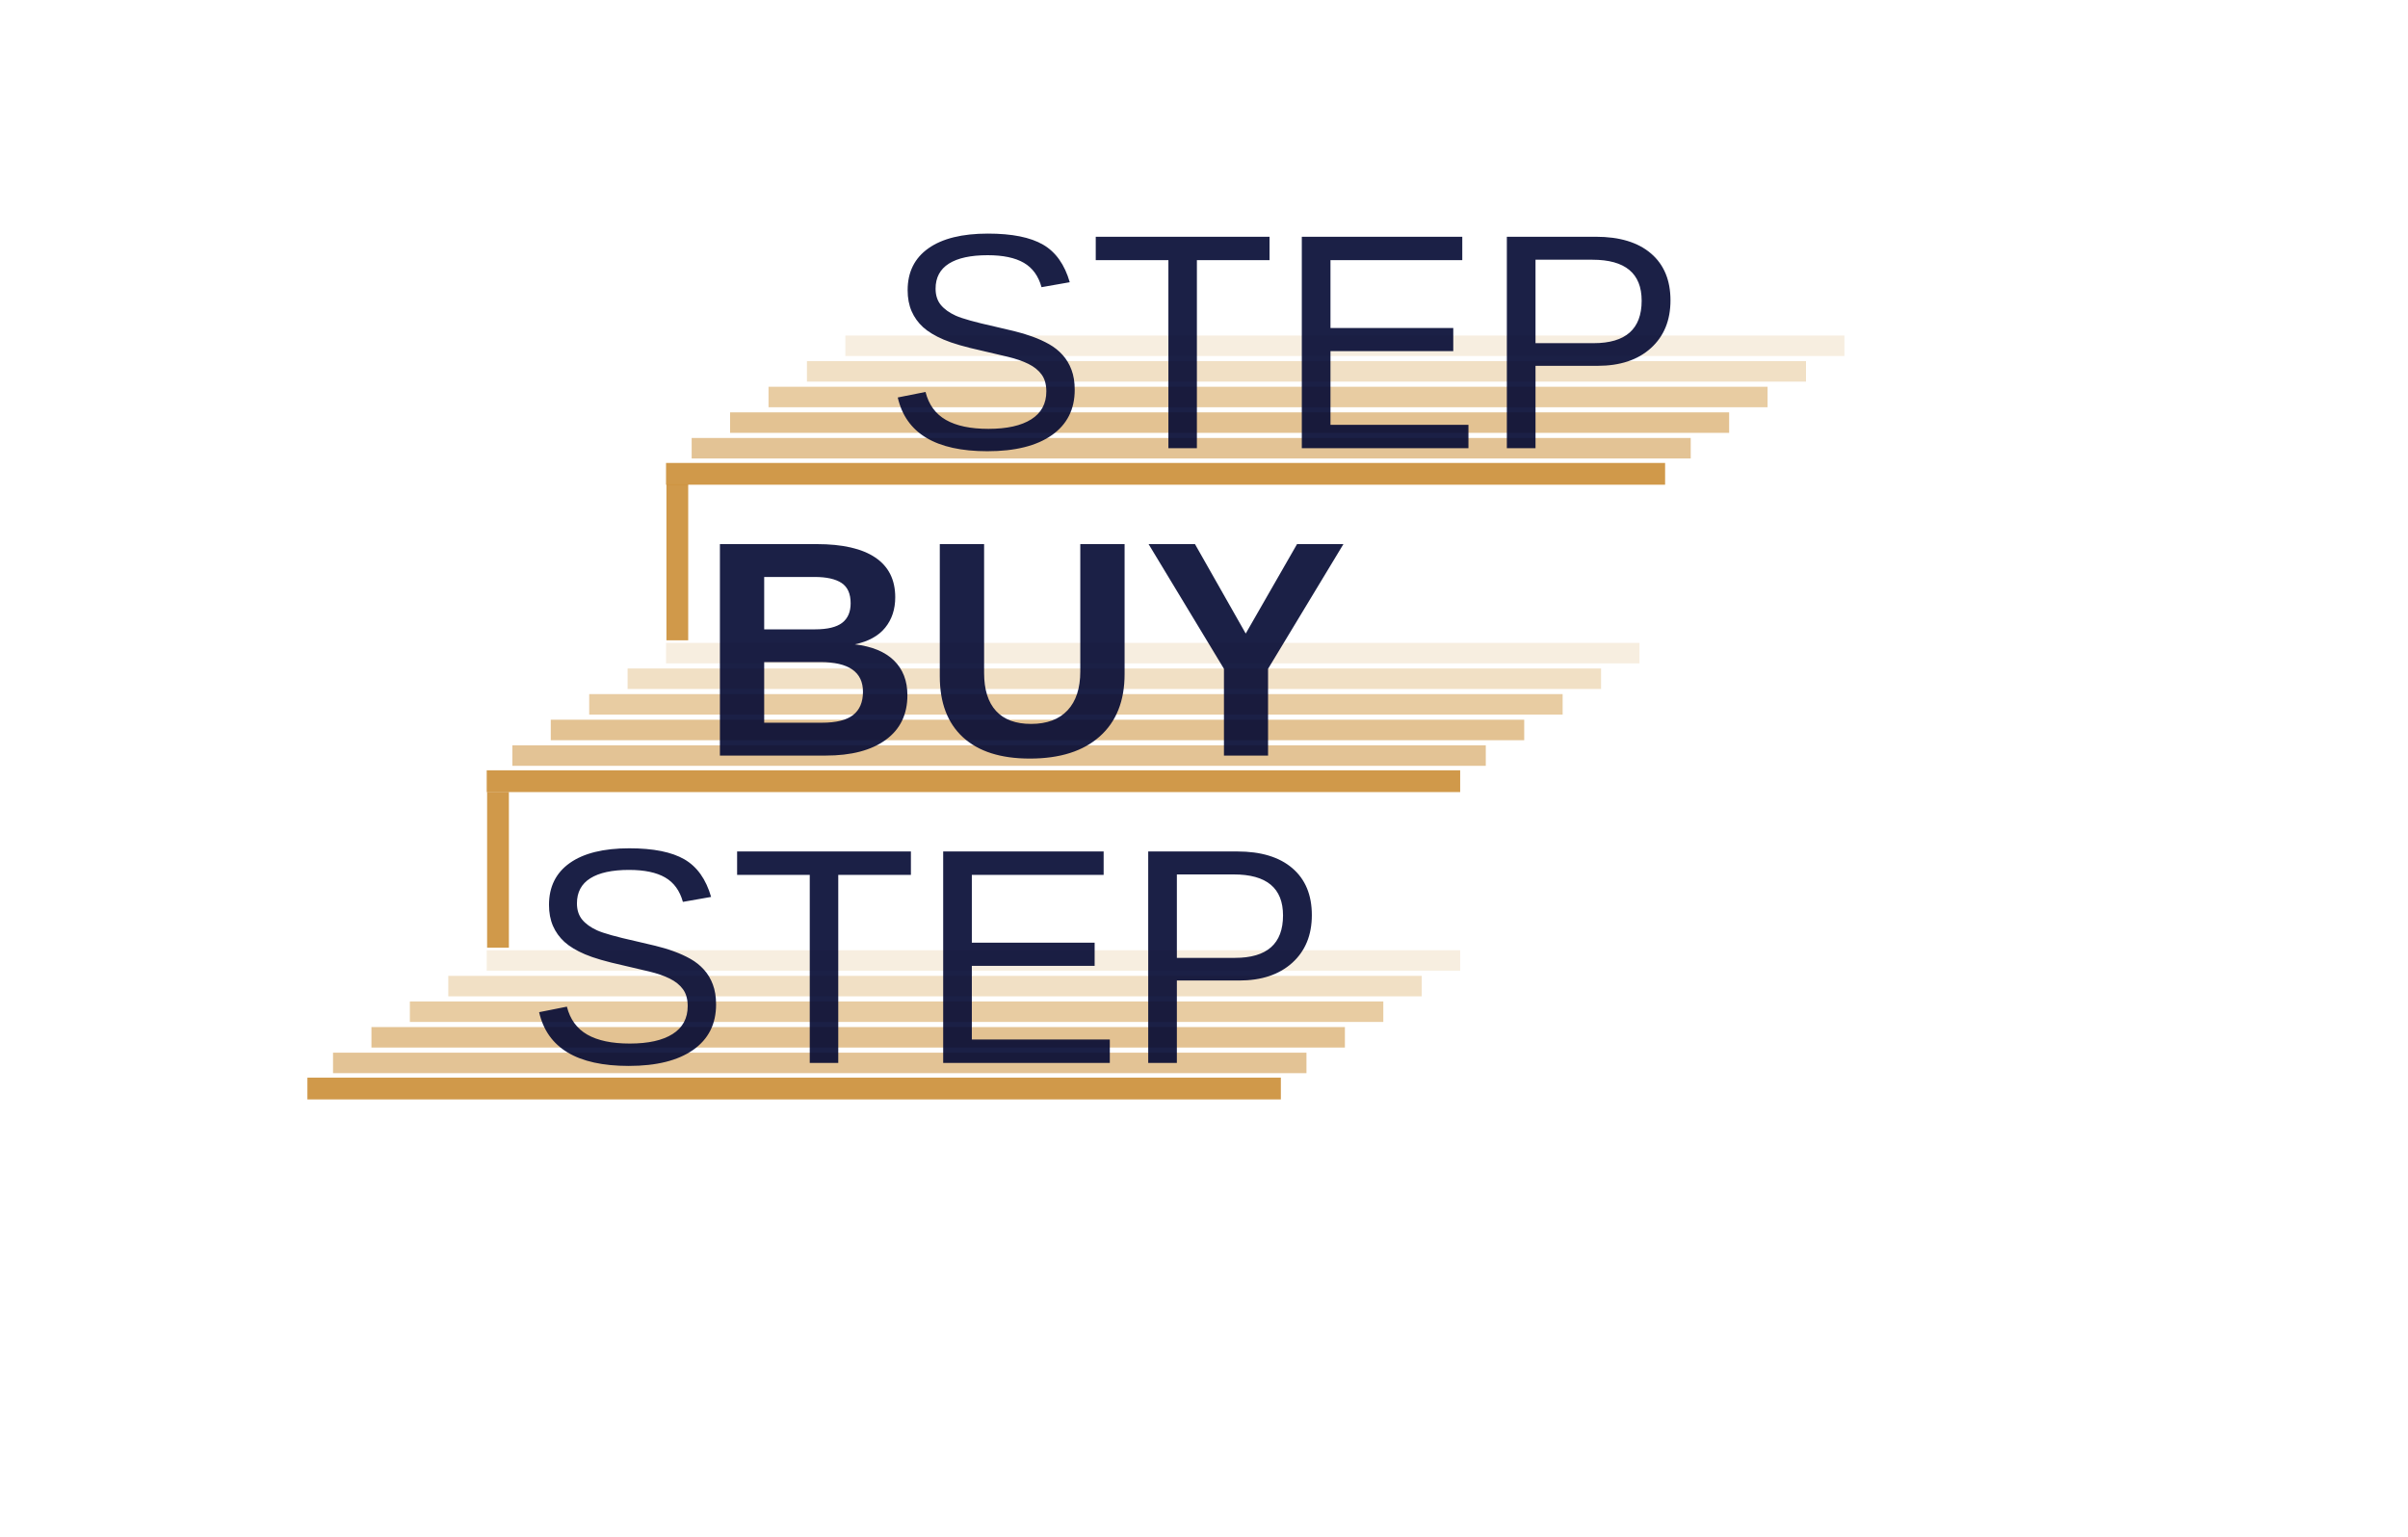
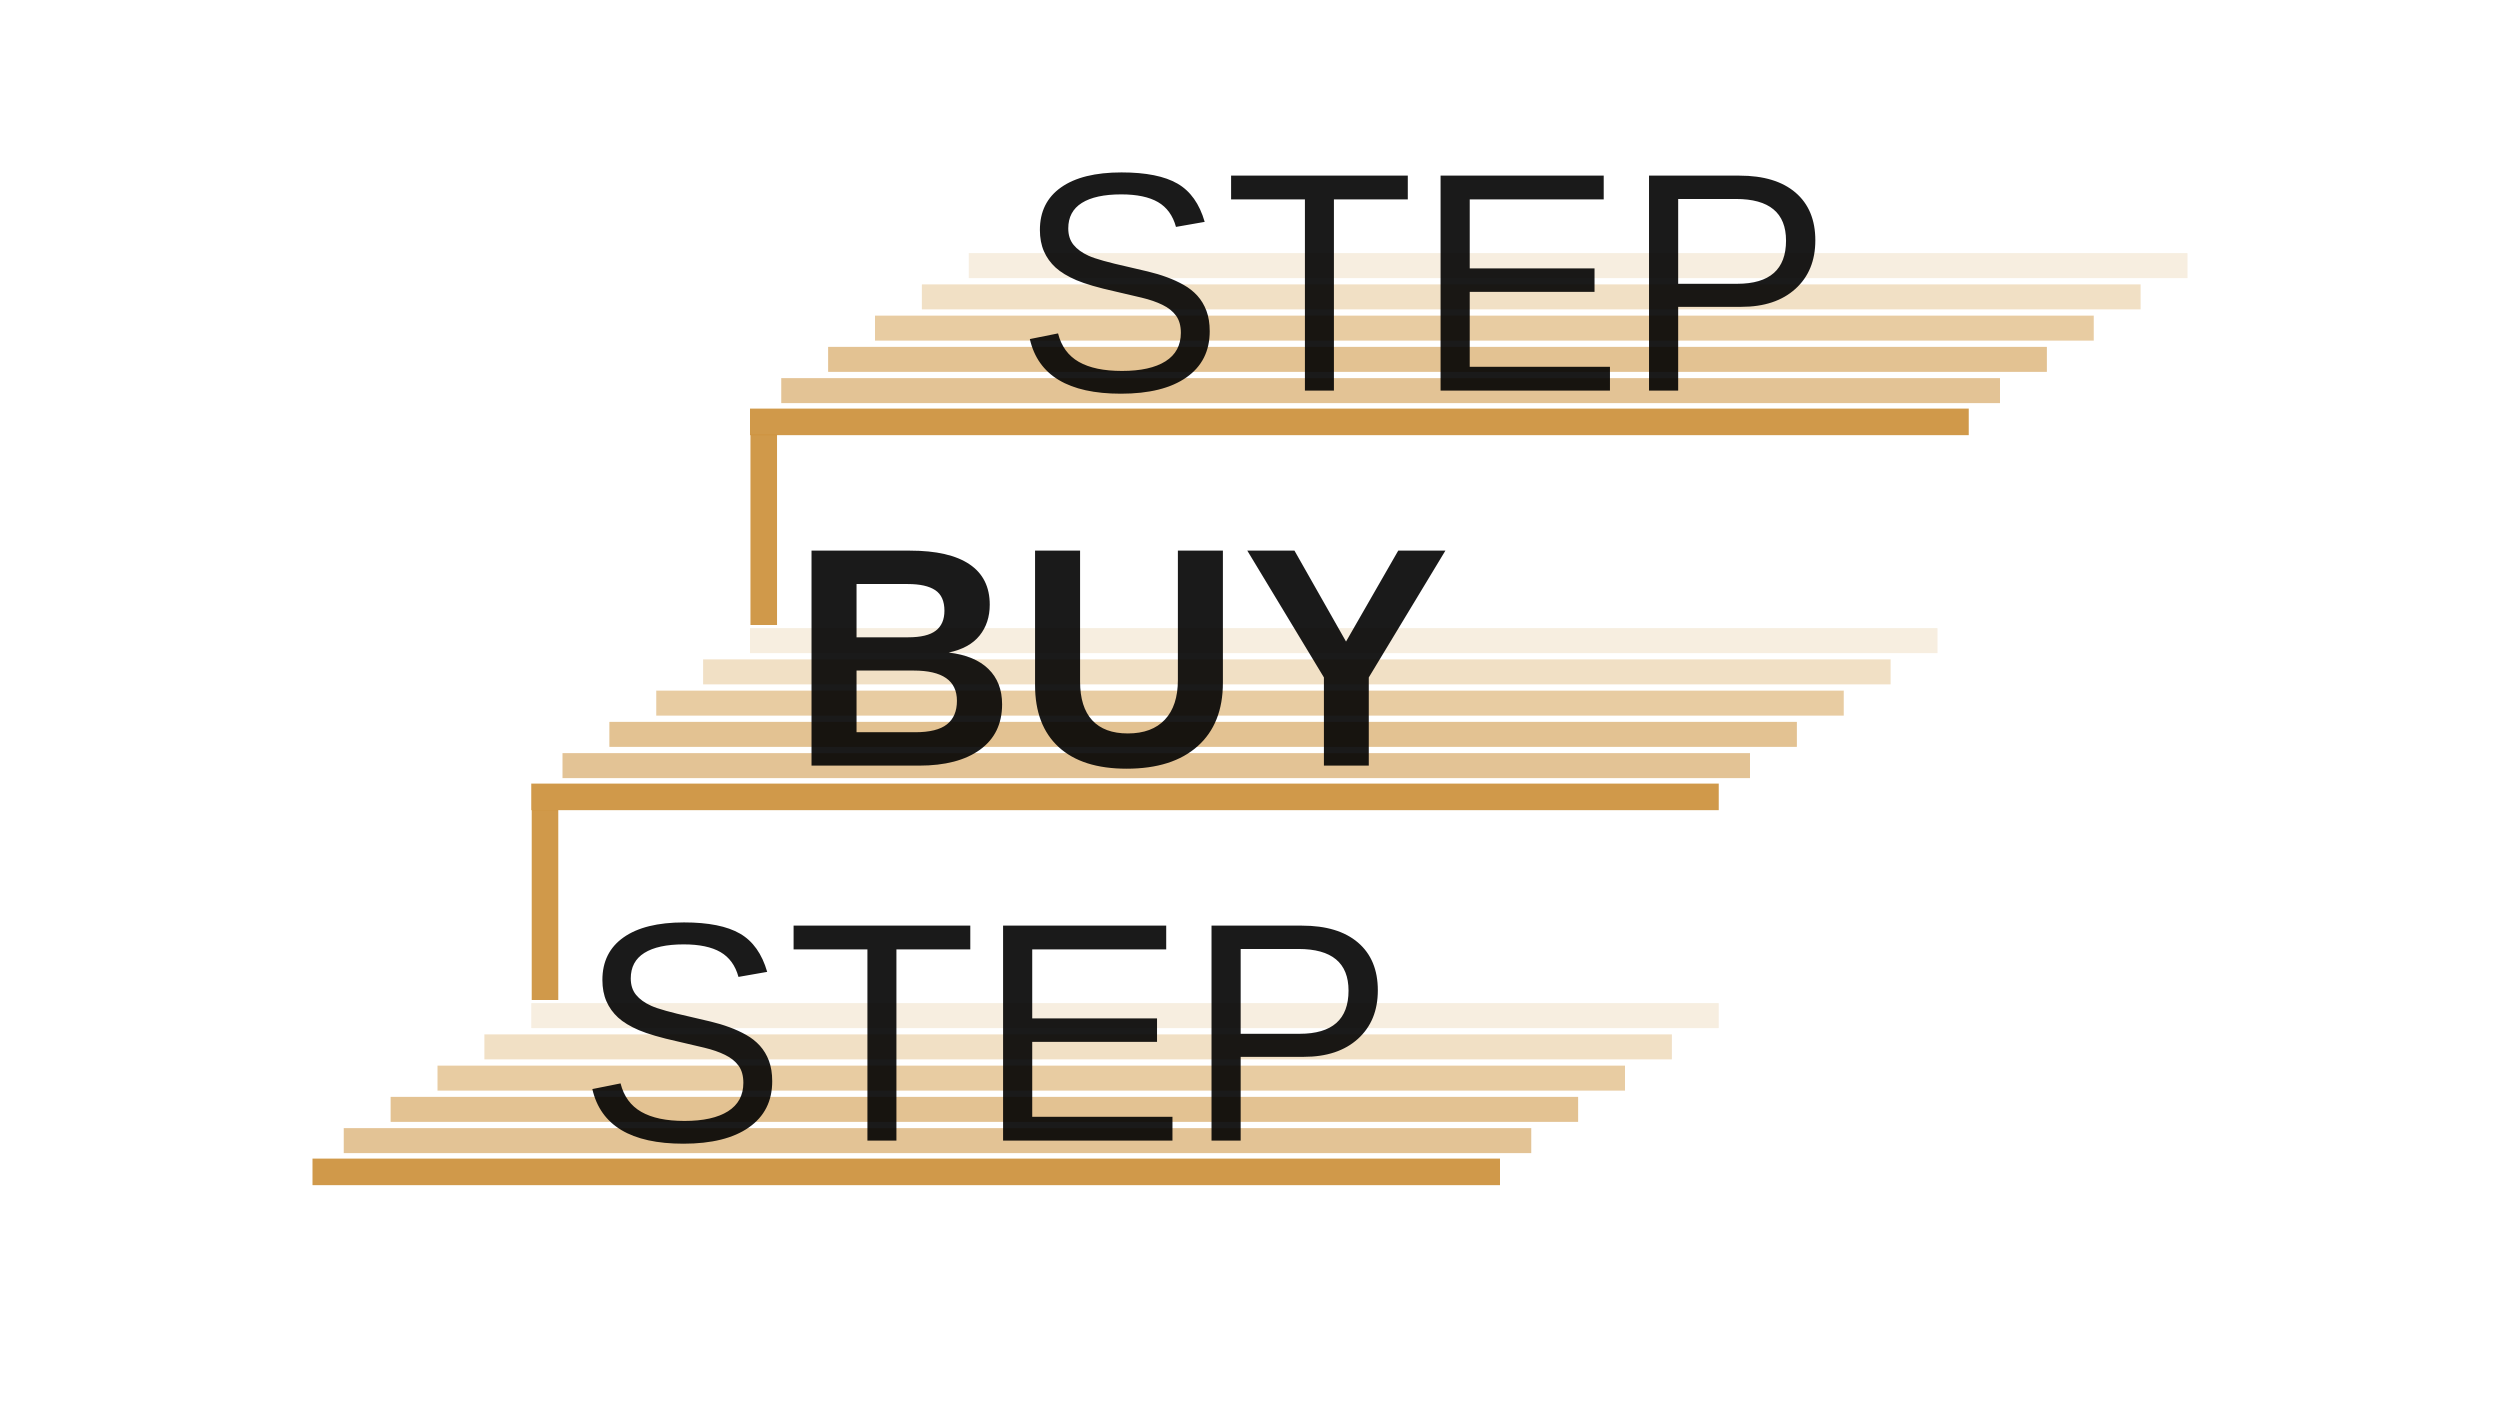
- <svg xmlns="http://www.w3.org/2000/svg" viewBox="0 -50 940 600" role="img" aria-label="STEP BUY STEP logo with text gradients">
+ <svg xmlns="http://www.w3.org/2000/svg" viewBox="20 0 800 450" role="img" aria-label="STEP BUY STEP logo with text gradients">
  <defs>
    <linearGradient id="topGradient" x1="0%" y1="0%" x2="0%" y2="100%">
-       <stop offset="0%" stop-color="#020731e5" />
-       <stop offset="100%" stop-color="#020731e5" />
+       <stop offset="0%" stop-color="#000000e5" />
+       <stop offset="100%" stop-color="#000000e5" />
    </linearGradient>
    <linearGradient id="buyGradient" x1="0%" y1="0%" x2="0%" y2="100%">
-       <stop offset="0%" stop-color="#020731e5" />
-       <stop offset="50%" stop-color="#020731e5" />
-       <stop offset="100%" stop-color="#020731e5" />
+       <stop offset="0%" stop-color="#000000e5" />
+       <stop offset="50%" stop-color="#000000e5" />
+       <stop offset="100%" stop-color="#000000e5" />
    </linearGradient>
    <linearGradient id="bottomGradient" x1="0%" y1="0%" x2="0%" y2="100%">
-       <stop offset="0%" stop-color="#020731e5" />
-       <stop offset="100%" stop-color="#020731e5" />
+       <stop offset="0%" stop-color="#000000e5" />
+       <stop offset="100%" stop-color="#000000e5" />
    </linearGradient>
    <style>
      .word {
        font-family: "Nunito Sans","M PLUS Rounded 1c","Segoe UI Variable Display","Segoe UI",system-ui,-apple-system,"Helvetica Neue",Arial,sans-serif;
-         font-weight: 490;
+         font-weight: 520;
        
      }

      .step, .backstep1, .backstep2, .backstep3, .backstep4, .backstep5 {
        stroke-linecap: butt;
      }

.step        { stroke: #c9892fdd; stroke-width: 8.5; }
.backstep1   { stroke: rgba(201, 137, 47, 0.51); stroke-width: 8; }  
.backstep2   { stroke: #ca892e84; stroke-width: 8; }
.backstep3   { stroke: #cb8b2d70; stroke-width: 8; }
.backstep4   { stroke: #cc8c2c45; stroke-width: 8; }
.backstep5   { stroke: #cd8d2b25; stroke-width: 8; }





    </style>
  </defs>
  <g>
    <line class="backstep1" x1="270" y1="125" x2="660" y2="125" />
    <line class="backstep2" x1="285" y1="115" x2="675" y2="115" />
    <line class="backstep3" x1="300" y1="105" x2="690" y2="105" />
    <line class="backstep4" x1="315" y1="95" x2="705" y2="95" />
    <line class="backstep5" x1="330" y1="85" x2="720" y2="85" />
    <line class="step" x1="260" y1="135" x2="650" y2="135" />
    <line class="step" x1="264.4" y1="139.1" x2="264.4" y2="200" />
-     <text class="word" x="345" y="125" font-size="120" fill="url(#topGradient)">STEP</text>
+     <text class="word" x="345" y="125" font-size="100" fill="url(#topGradient)">STEP</text>
  </g>
  <g>
    <line class="backstep1" x1="200" y1="245" x2="580" y2="245" />
    <line class="backstep2" x1="215" y1="235" x2="595" y2="235" />
    <line class="backstep3" x1="230" y1="225" x2="610" y2="225" />
    <line class="backstep4" x1="245" y1="215" x2="625" y2="215" />
    <line class="backstep5" x1="260" y1="205" x2="640" y2="205" />
    <line class="step" x1="190" y1="255" x2="570" y2="255" />
    <line class="step" x1="194.4" y1="259.2" x2="194.4" y2="320" />
-     <text class="word" x="273" y="245" font-size="120" fill="url(#buyGradient)" style="font-weight:600">BUY</text>
+     <text class="word" x="273" y="245" font-size="100" fill="url(#buyGradient)" style="font-weight:600">BUY</text>
  </g>
  <g>
    <line class="backstep1" x1="130" y1="365" x2="510" y2="365" />
    <line class="backstep2" x1="145" y1="355" x2="525" y2="355" />
    <line class="backstep3" x1="160" y1="345" x2="540" y2="345" />
    <line class="backstep4" x1="175" y1="335" x2="555" y2="335" />
    <line class="backstep5" x1="190" y1="325" x2="570" y2="325" />
    <line class="step" x1="120" y1="375" x2="500" y2="375" />
-     <text class="word" x="205" y="365" font-size="120" fill="url(#bottomGradient)">STEP</text>
+     <text class="word" x="205" y="365" font-size="100" fill="url(#bottomGradient)">STEP</text>
  </g>
</svg>
